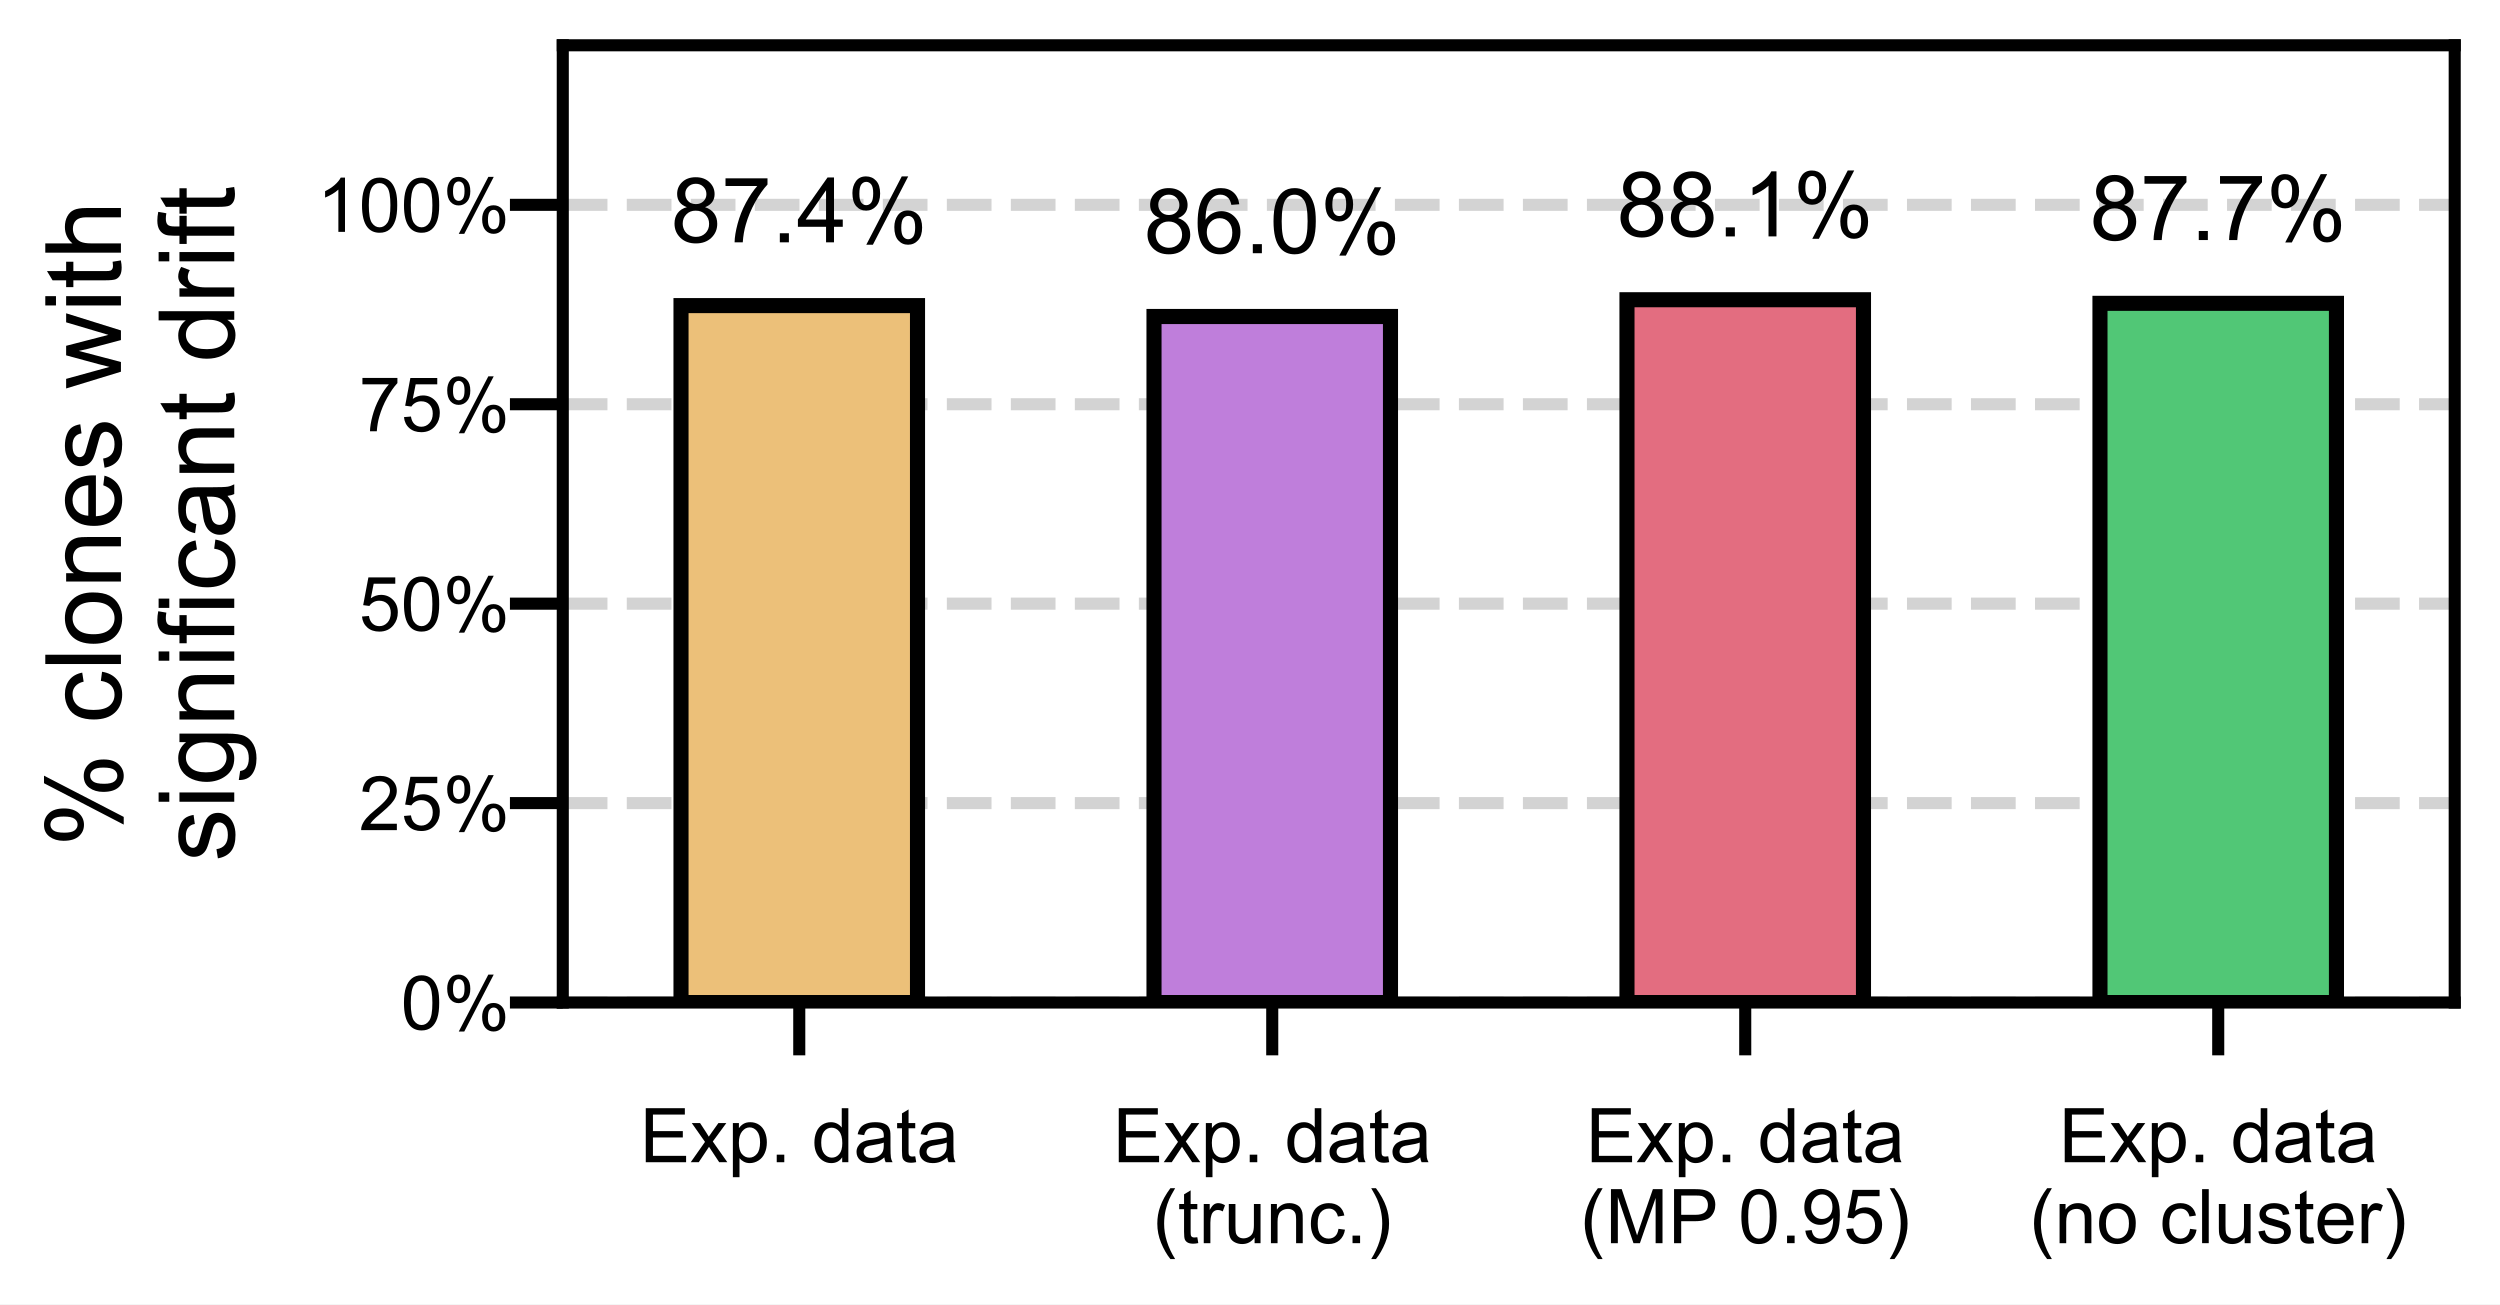
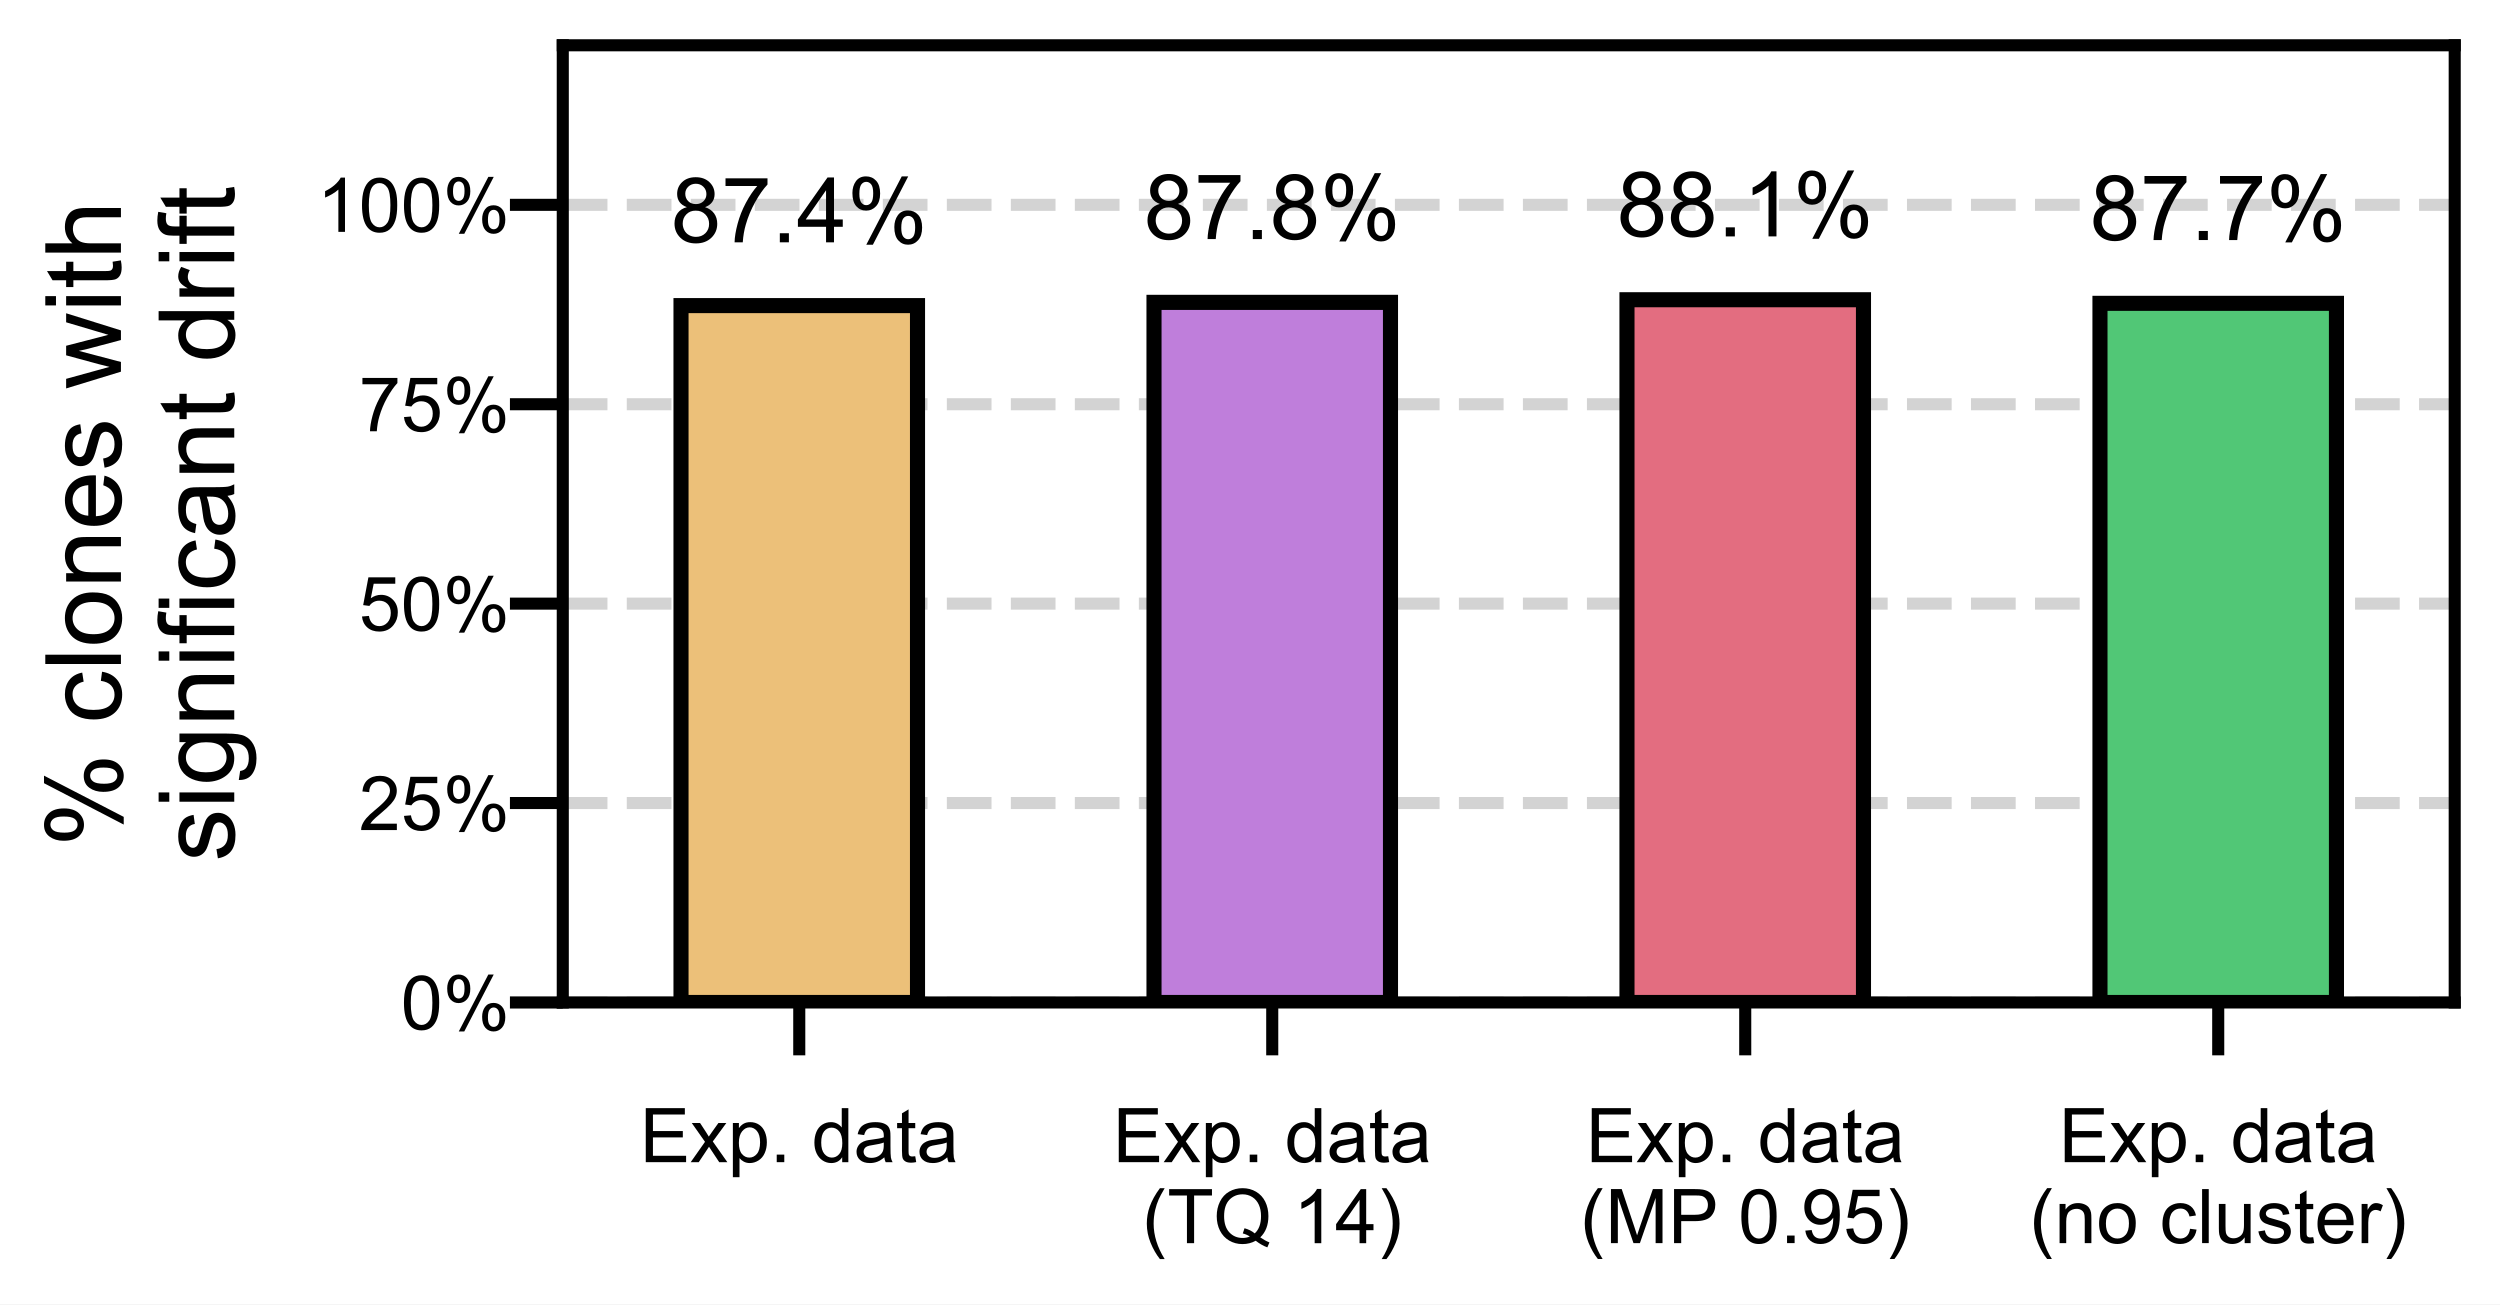
<svg xmlns="http://www.w3.org/2000/svg" xmlns:xlink="http://www.w3.org/1999/xlink" width="165.6pt" height="86.4pt" viewBox="0 0 165.6 86.4" version="1.1">
  <defs>
    <style type="text/css">*{stroke-linejoin: round; stroke-linecap: butt}</style>
  </defs>
  <g id="figure_1">
    <g id="patch_1">
      <path d="M 0 86.4  L 165.6 86.4  L 165.6 0  L 0 0  z " style="fill: #ffffff" />
    </g>
    <g id="axes_1">
      <g id="patch_2">
-         <path d="M 37.278 66.407  L 162.6 66.407  L 162.6 3  L 37.278 3  z " style="fill: #ffffff" />
+         <path d="M 37.278 66.403  L 162.6 66.403  L 162.6 3  L 37.278 3  z " style="fill: #ffffff" />
      </g>
      <g id="matplotlib.axis_1">
        <g id="xtick_1">
          <g id="line2d_1">
            <defs>
-               <path id="mf0ff4c5fce" d="M 0 0  L 0 3.5  " style="stroke: #000000; stroke-width: 0.8" />
+               <path id="m6c3fb484f4" d="M 0 0  L 0 3.5  " style="stroke: #000000; stroke-width: 0.8" />
            </defs>
            <g>
-               <use xlink:href="#mf0ff4c5fce" x="52.943" y="66.407" style="stroke: #000000; stroke-width: 0.8" />
+               <use xlink:href="#m6c3fb484f4" x="52.943" y="66.403" style="stroke: #000000; stroke-width: 0.8" />
            </g>
          </g>
          <g id="text_1">
-             <g transform="translate(42.38083 76.98585) scale(0.05 -0.05)">
+             <g transform="translate(42.38083 76.9821) scale(0.05 -0.05)">
              <defs>
                <path id="ArialMT-45" d="M 506 0  L 506 4581  L 3819 4581  L 3819 4041  L 1113 4041  L 1113 2638  L 3647 2638  L 3647 2100  L 1113 2100  L 1113 541  L 3925 541  L 3925 0  L 506 0  z " transform="scale(0.015625)" />
                <path id="ArialMT-78" d="M 47 0  L 1259 1725  L 138 3319  L 841 3319  L 1350 2541  Q 1494 2319 1581 2169  Q 1719 2375 1834 2534  L 2394 3319  L 3066 3319  L 1919 1756  L 3153 0  L 2463 0  L 1781 1031  L 1600 1309  L 728 0  L 47 0  z " transform="scale(0.015625)" />
                <path id="ArialMT-70" d="M 422 -1272  L 422 3319  L 934 3319  L 934 2888  Q 1116 3141 1344 3267  Q 1572 3394 1897 3394  Q 2322 3394 2647 3175  Q 2972 2956 3137 2557  Q 3303 2159 3303 1684  Q 3303 1175 3120 767  Q 2938 359 2589 142  Q 2241 -75 1856 -75  Q 1575 -75 1351 44  Q 1128 163 984 344  L 984 -1272  L 422 -1272  z M 931 1641  Q 931 1000 1190 694  Q 1450 388 1819 388  Q 2194 388 2461 705  Q 2728 1022 2728 1688  Q 2728 2322 2467 2637  Q 2206 2953 1844 2953  Q 1484 2953 1207 2617  Q 931 2281 931 1641  z " transform="scale(0.015625)" />
                <path id="ArialMT-2e" d="M 581 0  L 581 641  L 1222 641  L 1222 0  L 581 0  z " transform="scale(0.015625)" />
                <path id="ArialMT-20" transform="scale(0.015625)" />
                <path id="ArialMT-64" d="M 2575 0  L 2575 419  Q 2259 -75 1647 -75  Q 1250 -75 917 144  Q 584 363 401 755  Q 219 1147 219 1656  Q 219 2153 384 2558  Q 550 2963 881 3178  Q 1213 3394 1622 3394  Q 1922 3394 2156 3267  Q 2391 3141 2538 2938  L 2538 4581  L 3097 4581  L 3097 0  L 2575 0  z M 797 1656  Q 797 1019 1065 703  Q 1334 388 1700 388  Q 2069 388 2326 689  Q 2584 991 2584 1609  Q 2584 2291 2321 2609  Q 2059 2928 1675 2928  Q 1300 2928 1048 2622  Q 797 2316 797 1656  z " transform="scale(0.015625)" />
                <path id="ArialMT-61" d="M 2588 409  Q 2275 144 1986 34  Q 1697 -75 1366 -75  Q 819 -75 525 192  Q 231 459 231 875  Q 231 1119 342 1320  Q 453 1522 633 1644  Q 813 1766 1038 1828  Q 1203 1872 1538 1913  Q 2219 1994 2541 2106  Q 2544 2222 2544 2253  Q 2544 2597 2384 2738  Q 2169 2928 1744 2928  Q 1347 2928 1158 2789  Q 969 2650 878 2297  L 328 2372  Q 403 2725 575 2942  Q 747 3159 1072 3276  Q 1397 3394 1825 3394  Q 2250 3394 2515 3294  Q 2781 3194 2906 3042  Q 3031 2891 3081 2659  Q 3109 2516 3109 2141  L 3109 1391  Q 3109 606 3145 398  Q 3181 191 3288 0  L 2700 0  Q 2613 175 2588 409  z M 2541 1666  Q 2234 1541 1622 1453  Q 1275 1403 1131 1340  Q 988 1278 909 1158  Q 831 1038 831 891  Q 831 666 1001 516  Q 1172 366 1500 366  Q 1825 366 2078 508  Q 2331 650 2450 897  Q 2541 1088 2541 1459  L 2541 1666  z " transform="scale(0.015625)" />
                <path id="ArialMT-74" d="M 1650 503  L 1731 6  Q 1494 -44 1306 -44  Q 1000 -44 831 53  Q 663 150 594 308  Q 525 466 525 972  L 525 2881  L 113 2881  L 113 3319  L 525 3319  L 525 4141  L 1084 4478  L 1084 3319  L 1650 3319  L 1650 2881  L 1084 2881  L 1084 941  Q 1084 700 1114 631  Q 1144 563 1211 522  Q 1278 481 1403 481  Q 1497 481 1650 503  z " transform="scale(0.015625)" />
              </defs>
              <use xlink:href="#ArialMT-45" />
              <use xlink:href="#ArialMT-78" transform="translate(66.69922 0)" />
              <use xlink:href="#ArialMT-70" transform="translate(116.6992 0)" />
              <use xlink:href="#ArialMT-2e" transform="translate(172.3145 0)" />
              <use xlink:href="#ArialMT-20" transform="translate(200.0977 0)" />
              <use xlink:href="#ArialMT-64" transform="translate(227.8809 0)" />
              <use xlink:href="#ArialMT-61" transform="translate(283.4961 0)" />
              <use xlink:href="#ArialMT-74" transform="translate(339.1113 0)" />
              <use xlink:href="#ArialMT-61" transform="translate(366.8945 0)" />
            </g>
          </g>
        </g>
        <g id="xtick_2">
          <g id="line2d_2">
            <g>
-               <use xlink:href="#mf0ff4c5fce" x="84.273" y="66.407" style="stroke: #000000; stroke-width: 0.8" />
+               <use xlink:href="#m6c3fb484f4" x="84.273" y="66.403" style="stroke: #000000; stroke-width: 0.8" />
            </g>
          </g>
          <g id="text_2">
-             <g transform="translate(73.71135 76.98585) scale(0.05 -0.05)">
+             <g transform="translate(73.71135 76.9821) scale(0.05 -0.05)">
              <use xlink:href="#ArialMT-45" />
              <use xlink:href="#ArialMT-78" transform="translate(66.69922 0)" />
              <use xlink:href="#ArialMT-70" transform="translate(116.6992 0)" />
              <use xlink:href="#ArialMT-2e" transform="translate(172.3145 0)" />
              <use xlink:href="#ArialMT-20" transform="translate(200.0977 0)" />
              <use xlink:href="#ArialMT-64" transform="translate(227.8809 0)" />
              <use xlink:href="#ArialMT-61" transform="translate(283.4961 0)" />
              <use xlink:href="#ArialMT-74" transform="translate(339.1113 0)" />
              <use xlink:href="#ArialMT-61" transform="translate(366.8945 0)" />
            </g>
-             <g transform="translate(76.35666 82.34742) scale(0.05 -0.05)">
+             <g transform="translate(75.66213 82.34742) scale(0.05 -0.05)">
              <defs>
                <path id="ArialMT-28" d="M 1497 -1347  Q 1031 -759 709 28  Q 388 816 388 1659  Q 388 2403 628 3084  Q 909 3875 1497 4659  L 1900 4659  Q 1522 4009 1400 3731  Q 1209 3300 1100 2831  Q 966 2247 966 1656  Q 966 153 1900 -1347  L 1497 -1347  z " transform="scale(0.015625)" />
-                 <path id="ArialMT-72" d="M 416 0  L 416 3319  L 922 3319  L 922 2816  Q 1116 3169 1280 3281  Q 1444 3394 1641 3394  Q 1925 3394 2219 3213  L 2025 2691  Q 1819 2813 1613 2813  Q 1428 2813 1281 2702  Q 1134 2591 1072 2394  Q 978 2094 978 1738  L 978 0  L 416 0  z " transform="scale(0.015625)" />
-                 <path id="ArialMT-75" d="M 2597 0  L 2597 488  Q 2209 -75 1544 -75  Q 1250 -75 995 37  Q 741 150 617 320  Q 494 491 444 738  Q 409 903 409 1263  L 409 3319  L 972 3319  L 972 1478  Q 972 1038 1006 884  Q 1059 663 1231 536  Q 1403 409 1656 409  Q 1909 409 2131 539  Q 2353 669 2445 892  Q 2538 1116 2538 1541  L 2538 3319  L 3100 3319  L 3100 0  L 2597 0  z " transform="scale(0.015625)" />
-                 <path id="ArialMT-6e" d="M 422 0  L 422 3319  L 928 3319  L 928 2847  Q 1294 3394 1984 3394  Q 2284 3394 2536 3286  Q 2788 3178 2913 3003  Q 3038 2828 3088 2588  Q 3119 2431 3119 2041  L 3119 0  L 2556 0  L 2556 2019  Q 2556 2363 2490 2533  Q 2425 2703 2258 2804  Q 2091 2906 1866 2906  Q 1506 2906 1245 2678  Q 984 2450 984 1813  L 984 0  L 422 0  z " transform="scale(0.015625)" />
-                 <path id="ArialMT-63" d="M 2588 1216  L 3141 1144  Q 3050 572 2676 248  Q 2303 -75 1759 -75  Q 1078 -75 664 370  Q 250 816 250 1647  Q 250 2184 428 2587  Q 606 2991 970 3192  Q 1334 3394 1763 3394  Q 2303 3394 2647 3120  Q 2991 2847 3088 2344  L 2541 2259  Q 2463 2594 2264 2762  Q 2066 2931 1784 2931  Q 1359 2931 1093 2626  Q 828 2322 828 1663  Q 828 994 1084 691  Q 1341 388 1753 388  Q 2084 388 2306 591  Q 2528 794 2588 1216  z " transform="scale(0.015625)" />
+                 <path id="ArialMT-54" d="M 1659 0  L 1659 4041  L 150 4041  L 150 4581  L 3781 4581  L 3781 4041  L 2266 4041  L 2266 0  L 1659 0  z " transform="scale(0.015625)" />
+                 <path id="ArialMT-51" d="M 3966 491  Q 4388 200 4744 66  L 4566 -356  Q 4072 -178 3581 206  Q 3072 -78 2456 -78  Q 1834 -78 1328 222  Q 822 522 548 1065  Q 275 1609 275 2291  Q 275 2969 550 3525  Q 825 4081 1333 4372  Q 1841 4663 2469 4663  Q 3103 4663 3612 4361  Q 4122 4059 4389 3517  Q 4656 2975 4656 2294  Q 4656 1728 4484 1276  Q 4313 825 3966 491  z M 2631 1266  Q 3156 1119 3497 828  Q 4031 1316 4031 2294  Q 4031 2850 3842 3265  Q 3653 3681 3289 3911  Q 2925 4141 2472 4141  Q 1794 4141 1347 3677  Q 900 3213 900 2291  Q 900 1397 1342 919  Q 1784 441 2472 441  Q 2797 441 3084 563  Q 2800 747 2484 825  L 2631 1266  z " transform="scale(0.015625)" />
+                 <path id="ArialMT-31" d="M 2384 0  L 1822 0  L 1822 3584  Q 1619 3391 1289 3197  Q 959 3003 697 2906  L 697 3450  Q 1169 3672 1522 3987  Q 1875 4303 2022 4600  L 2384 4600  L 2384 0  z " transform="scale(0.015625)" />
+                 <path id="ArialMT-34" d="M 2069 0  L 2069 1097  L 81 1097  L 81 1613  L 2172 4581  L 2631 4581  L 2631 1613  L 3250 1613  L 3250 1097  L 2631 1097  L 2631 0  L 2069 0  z M 2069 1613  L 2069 3678  L 634 1613  L 2069 1613  z " transform="scale(0.015625)" />
                <path id="ArialMT-29" d="M 791 -1347  L 388 -1347  Q 1322 153 1322 1656  Q 1322 2244 1188 2822  Q 1081 3291 891 3722  Q 769 4003 388 4659  L 791 4659  Q 1378 3875 1659 3084  Q 1900 2403 1900 1659  Q 1900 816 1576 28  Q 1253 -759 791 -1347  z " transform="scale(0.015625)" />
              </defs>
              <use xlink:href="#ArialMT-28" />
-               <use xlink:href="#ArialMT-74" transform="translate(33.30078 0)" />
-               <use xlink:href="#ArialMT-72" transform="translate(61.08398 0)" />
-               <use xlink:href="#ArialMT-75" transform="translate(94.38477 0)" />
-               <use xlink:href="#ArialMT-6e" transform="translate(150 0)" />
-               <use xlink:href="#ArialMT-63" transform="translate(205.6152 0)" />
-               <use xlink:href="#ArialMT-2e" transform="translate(255.6152 0)" />
-               <use xlink:href="#ArialMT-29" transform="translate(283.3984 0)" />
+               <use xlink:href="#ArialMT-54" transform="translate(33.30078 0)" />
+               <use xlink:href="#ArialMT-51" transform="translate(94.38477 0)" />
+               <use xlink:href="#ArialMT-20" transform="translate(172.168 0)" />
+               <use xlink:href="#ArialMT-31" transform="translate(199.9512 0)" />
+               <use xlink:href="#ArialMT-34" transform="translate(255.5664 0)" />
+               <use xlink:href="#ArialMT-29" transform="translate(311.1816 0)" />
            </g>
          </g>
        </g>
        <g id="xtick_3">
          <g id="line2d_3">
            <g>
-               <use xlink:href="#mf0ff4c5fce" x="115.604" y="66.407" style="stroke: #000000; stroke-width: 0.8" />
+               <use xlink:href="#m6c3fb484f4" x="115.604" y="66.403" style="stroke: #000000; stroke-width: 0.8" />
            </g>
          </g>
          <g id="text_3">
-             <g transform="translate(105.0419 76.98585) scale(0.05 -0.05)">
+             <g transform="translate(105.0419 76.9821) scale(0.05 -0.05)">
              <use xlink:href="#ArialMT-45" />
              <use xlink:href="#ArialMT-78" transform="translate(66.69922 0)" />
              <use xlink:href="#ArialMT-70" transform="translate(116.6992 0)" />
              <use xlink:href="#ArialMT-2e" transform="translate(172.3145 0)" />
              <use xlink:href="#ArialMT-20" transform="translate(200.0977 0)" />
              <use xlink:href="#ArialMT-64" transform="translate(227.8809 0)" />
              <use xlink:href="#ArialMT-61" transform="translate(283.4961 0)" />
              <use xlink:href="#ArialMT-74" transform="translate(339.1113 0)" />
              <use xlink:href="#ArialMT-61" transform="translate(366.8945 0)" />
            </g>
-             <g transform="translate(104.6731 82.34742) scale(0.05 -0.05)">
+             <g transform="translate(104.6731 82.34367) scale(0.05 -0.05)">
              <defs>
                <path id="ArialMT-4d" d="M 475 0  L 475 4581  L 1388 4581  L 2472 1338  Q 2622 884 2691 659  Q 2769 909 2934 1394  L 4031 4581  L 4847 4581  L 4847 0  L 4263 0  L 4263 3834  L 2931 0  L 2384 0  L 1059 3900  L 1059 0  L 475 0  z " transform="scale(0.015625)" />
                <path id="ArialMT-50" d="M 494 0  L 494 4581  L 2222 4581  Q 2678 4581 2919 4538  Q 3256 4481 3484 4323  Q 3713 4166 3852 3881  Q 3991 3597 3991 3256  Q 3991 2672 3619 2267  Q 3247 1863 2275 1863  L 1100 1863  L 1100 0  L 494 0  z M 1100 2403  L 2284 2403  Q 2872 2403 3119 2622  Q 3366 2841 3366 3238  Q 3366 3525 3220 3729  Q 3075 3934 2838 4000  Q 2684 4041 2272 4041  L 1100 4041  L 1100 2403  z " transform="scale(0.015625)" />
                <path id="ArialMT-30" d="M 266 2259  Q 266 3072 433 3567  Q 600 4063 929 4331  Q 1259 4600 1759 4600  Q 2128 4600 2406 4451  Q 2684 4303 2865 4023  Q 3047 3744 3150 3342  Q 3253 2941 3253 2259  Q 3253 1453 3087 958  Q 2922 463 2592 192  Q 2263 -78 1759 -78  Q 1097 -78 719 397  Q 266 969 266 2259  z M 844 2259  Q 844 1131 1108 757  Q 1372 384 1759 384  Q 2147 384 2411 759  Q 2675 1134 2675 2259  Q 2675 3391 2411 3762  Q 2147 4134 1753 4134  Q 1366 4134 1134 3806  Q 844 3388 844 2259  z " transform="scale(0.015625)" />
                <path id="ArialMT-39" d="M 350 1059  L 891 1109  Q 959 728 1153 556  Q 1347 384 1650 384  Q 1909 384 2104 503  Q 2300 622 2425 820  Q 2550 1019 2634 1356  Q 2719 1694 2719 2044  Q 2719 2081 2716 2156  Q 2547 1888 2255 1720  Q 1963 1553 1622 1553  Q 1053 1553 659 1965  Q 266 2378 266 3053  Q 266 3750 677 4175  Q 1088 4600 1706 4600  Q 2153 4600 2523 4359  Q 2894 4119 3086 3673  Q 3278 3228 3278 2384  Q 3278 1506 3087 986  Q 2897 466 2520 194  Q 2144 -78 1638 -78  Q 1100 -78 759 220  Q 419 519 350 1059  z M 2653 3081  Q 2653 3566 2395 3850  Q 2138 4134 1775 4134  Q 1400 4134 1122 3828  Q 844 3522 844 3034  Q 844 2597 1108 2323  Q 1372 2050 1759 2050  Q 2150 2050 2401 2323  Q 2653 2597 2653 3081  z " transform="scale(0.015625)" />
                <path id="ArialMT-35" d="M 266 1200  L 856 1250  Q 922 819 1161 601  Q 1400 384 1738 384  Q 2144 384 2425 690  Q 2706 997 2706 1503  Q 2706 1984 2436 2262  Q 2166 2541 1728 2541  Q 1456 2541 1237 2417  Q 1019 2294 894 2097  L 366 2166  L 809 4519  L 3088 4519  L 3088 3981  L 1259 3981  L 1013 2750  Q 1425 3038 1878 3038  Q 2478 3038 2890 2622  Q 3303 2206 3303 1553  Q 3303 931 2941 478  Q 2500 -78 1738 -78  Q 1113 -78 717 272  Q 322 622 266 1200  z " transform="scale(0.015625)" />
              </defs>
              <use xlink:href="#ArialMT-28" />
              <use xlink:href="#ArialMT-4d" transform="translate(33.30078 0)" />
              <use xlink:href="#ArialMT-50" transform="translate(116.6016 0)" />
              <use xlink:href="#ArialMT-20" transform="translate(181.5508 0)" />
              <use xlink:href="#ArialMT-30" transform="translate(209.334 0)" />
              <use xlink:href="#ArialMT-2e" transform="translate(264.9492 0)" />
              <use xlink:href="#ArialMT-39" transform="translate(292.7324 0)" />
              <use xlink:href="#ArialMT-35" transform="translate(348.3477 0)" />
              <use xlink:href="#ArialMT-29" transform="translate(403.9629 0)" />
            </g>
          </g>
        </g>
        <g id="xtick_4">
          <g id="line2d_4">
            <g>
-               <use xlink:href="#mf0ff4c5fce" x="146.935" y="66.407" style="stroke: #000000; stroke-width: 0.8" />
+               <use xlink:href="#m6c3fb484f4" x="146.935" y="66.403" style="stroke: #000000; stroke-width: 0.8" />
            </g>
          </g>
          <g id="text_4">
-             <g transform="translate(136.3724 76.98585) scale(0.05 -0.05)">
+             <g transform="translate(136.3724 76.9821) scale(0.05 -0.05)">
              <use xlink:href="#ArialMT-45" />
              <use xlink:href="#ArialMT-78" transform="translate(66.69922 0)" />
              <use xlink:href="#ArialMT-70" transform="translate(116.6992 0)" />
              <use xlink:href="#ArialMT-2e" transform="translate(172.3145 0)" />
              <use xlink:href="#ArialMT-20" transform="translate(200.0977 0)" />
              <use xlink:href="#ArialMT-64" transform="translate(227.8809 0)" />
              <use xlink:href="#ArialMT-61" transform="translate(283.4961 0)" />
              <use xlink:href="#ArialMT-74" transform="translate(339.1113 0)" />
              <use xlink:href="#ArialMT-61" transform="translate(366.8945 0)" />
            </g>
-             <g transform="translate(134.4318 82.34742) scale(0.05 -0.05)">
-               <defs>
+             <g transform="translate(134.4318 82.34367) scale(0.05 -0.05)">
+               <defs>
+                 <path id="ArialMT-6e" d="M 422 0  L 422 3319  L 928 3319  L 928 2847  Q 1294 3394 1984 3394  Q 2284 3394 2536 3286  Q 2788 3178 2913 3003  Q 3038 2828 3088 2588  Q 3119 2431 3119 2041  L 3119 0  L 2556 0  L 2556 2019  Q 2556 2363 2490 2533  Q 2425 2703 2258 2804  Q 2091 2906 1866 2906  Q 1506 2906 1245 2678  Q 984 2450 984 1813  L 984 0  L 422 0  z " transform="scale(0.015625)" />
                <path id="ArialMT-6f" d="M 213 1659  Q 213 2581 725 3025  Q 1153 3394 1769 3394  Q 2453 3394 2887 2945  Q 3322 2497 3322 1706  Q 3322 1066 3130 698  Q 2938 331 2570 128  Q 2203 -75 1769 -75  Q 1072 -75 642 372  Q 213 819 213 1659  z M 791 1659  Q 791 1022 1069 705  Q 1347 388 1769 388  Q 2188 388 2466 706  Q 2744 1025 2744 1678  Q 2744 2294 2464 2611  Q 2184 2928 1769 2928  Q 1347 2928 1069 2612  Q 791 2297 791 1659  z " transform="scale(0.015625)" />
+                 <path id="ArialMT-63" d="M 2588 1216  L 3141 1144  Q 3050 572 2676 248  Q 2303 -75 1759 -75  Q 1078 -75 664 370  Q 250 816 250 1647  Q 250 2184 428 2587  Q 606 2991 970 3192  Q 1334 3394 1763 3394  Q 2303 3394 2647 3120  Q 2991 2847 3088 2344  L 2541 2259  Q 2463 2594 2264 2762  Q 2066 2931 1784 2931  Q 1359 2931 1093 2626  Q 828 2322 828 1663  Q 828 994 1084 691  Q 1341 388 1753 388  Q 2084 388 2306 591  Q 2528 794 2588 1216  z " transform="scale(0.015625)" />
                <path id="ArialMT-6c" d="M 409 0  L 409 4581  L 972 4581  L 972 0  L 409 0  z " transform="scale(0.015625)" />
+                 <path id="ArialMT-75" d="M 2597 0  L 2597 488  Q 2209 -75 1544 -75  Q 1250 -75 995 37  Q 741 150 617 320  Q 494 491 444 738  Q 409 903 409 1263  L 409 3319  L 972 3319  L 972 1478  Q 972 1038 1006 884  Q 1059 663 1231 536  Q 1403 409 1656 409  Q 1909 409 2131 539  Q 2353 669 2445 892  Q 2538 1116 2538 1541  L 2538 3319  L 3100 3319  L 3100 0  L 2597 0  z " transform="scale(0.015625)" />
                <path id="ArialMT-73" d="M 197 991  L 753 1078  Q 800 744 1014 566  Q 1228 388 1613 388  Q 2000 388 2187 545  Q 2375 703 2375 916  Q 2375 1106 2209 1216  Q 2094 1291 1634 1406  Q 1016 1563 777 1677  Q 538 1791 414 1992  Q 291 2194 291 2438  Q 291 2659 392 2848  Q 494 3038 669 3163  Q 800 3259 1026 3326  Q 1253 3394 1513 3394  Q 1903 3394 2198 3281  Q 2494 3169 2634 2976  Q 2775 2784 2828 2463  L 2278 2388  Q 2241 2644 2061 2787  Q 1881 2931 1553 2931  Q 1166 2931 1000 2803  Q 834 2675 834 2503  Q 834 2394 903 2306  Q 972 2216 1119 2156  Q 1203 2125 1616 2013  Q 2213 1853 2448 1751  Q 2684 1650 2818 1456  Q 2953 1263 2953 975  Q 2953 694 2789 445  Q 2625 197 2315 61  Q 2006 -75 1616 -75  Q 969 -75 630 194  Q 291 463 197 991  z " transform="scale(0.015625)" />
                <path id="ArialMT-65" d="M 2694 1069  L 3275 997  Q 3138 488 2766 206  Q 2394 -75 1816 -75  Q 1088 -75 661 373  Q 234 822 234 1631  Q 234 2469 665 2931  Q 1097 3394 1784 3394  Q 2450 3394 2872 2941  Q 3294 2488 3294 1666  Q 3294 1616 3291 1516  L 816 1516  Q 847 969 1125 678  Q 1403 388 1819 388  Q 2128 388 2347 550  Q 2566 713 2694 1069  z M 847 1978  L 2700 1978  Q 2663 2397 2488 2606  Q 2219 2931 1791 2931  Q 1403 2931 1139 2672  Q 875 2413 847 1978  z " transform="scale(0.015625)" />
+                 <path id="ArialMT-72" d="M 416 0  L 416 3319  L 922 3319  L 922 2816  Q 1116 3169 1280 3281  Q 1444 3394 1641 3394  Q 1925 3394 2219 3213  L 2025 2691  Q 1819 2813 1613 2813  Q 1428 2813 1281 2702  Q 1134 2591 1072 2394  Q 978 2094 978 1738  L 978 0  L 416 0  z " transform="scale(0.015625)" />
              </defs>
              <use xlink:href="#ArialMT-28" />
              <use xlink:href="#ArialMT-6e" transform="translate(33.30078 0)" />
              <use xlink:href="#ArialMT-6f" transform="translate(88.91602 0)" />
              <use xlink:href="#ArialMT-20" transform="translate(144.5312 0)" />
              <use xlink:href="#ArialMT-63" transform="translate(172.3145 0)" />
              <use xlink:href="#ArialMT-6c" transform="translate(222.3145 0)" />
              <use xlink:href="#ArialMT-75" transform="translate(244.5312 0)" />
              <use xlink:href="#ArialMT-73" transform="translate(300.1465 0)" />
              <use xlink:href="#ArialMT-74" transform="translate(350.1465 0)" />
              <use xlink:href="#ArialMT-65" transform="translate(377.9297 0)" />
              <use xlink:href="#ArialMT-72" transform="translate(433.5449 0)" />
              <use xlink:href="#ArialMT-29" transform="translate(466.8457 0)" />
            </g>
          </g>
        </g>
      </g>
      <g id="matplotlib.axis_2">
        <g id="ytick_1">
          <g id="line2d_5">
-             <path d="M 37.278 66.407  L 162.6 66.407  " clip-path="url(#p4ebec71323)" style="fill: none; stroke-dasharray: 2.96,1.28; stroke-dashoffset: 0; stroke: #d3d3d3; stroke-width: 0.8" />
+             <path d="M 37.278 66.403  L 162.6 66.403  " clip-path="url(#pdd4cf7b002)" style="fill: none; stroke-dasharray: 2.96,1.28; stroke-dashoffset: 0; stroke: #d3d3d3; stroke-width: 0.8" />
          </g>
          <g id="line2d_6">
            <defs>
-               <path id="mf3697c7819" d="M 0 0  L -3.5 0  " style="stroke: #000000; stroke-width: 0.8" />
+               <path id="m66a32e2ea3" d="M 0 0  L -3.5 0  " style="stroke: #000000; stroke-width: 0.8" />
            </defs>
            <g>
-               <use xlink:href="#mf3697c7819" x="37.278" y="66.407" style="stroke: #000000; stroke-width: 0.8" />
+               <use xlink:href="#m66a32e2ea3" x="37.278" y="66.403" style="stroke: #000000; stroke-width: 0.8" />
            </g>
          </g>
          <g id="text_5">
-             <g transform="translate(26.55111 68.1964) scale(0.05 -0.05)">
+             <g transform="translate(26.55111 68.19265) scale(0.05 -0.05)">
              <defs>
                <path id="ArialMT-25" d="M 372 3481  Q 372 3972 619 4315  Q 866 4659 1334 4659  Q 1766 4659 2048 4351  Q 2331 4044 2331 3447  Q 2331 2866 2045 2552  Q 1759 2238 1341 2238  Q 925 2238 648 2547  Q 372 2856 372 3481  z M 1350 4272  Q 1141 4272 1002 4090  Q 863 3909 863 3425  Q 863 2984 1003 2804  Q 1144 2625 1350 2625  Q 1563 2625 1702 2806  Q 1841 2988 1841 3469  Q 1841 3913 1700 4092  Q 1559 4272 1350 4272  z M 1353 -169  L 3859 4659  L 4316 4659  L 1819 -169  L 1353 -169  z M 3334 1075  Q 3334 1569 3581 1911  Q 3828 2253 4300 2253  Q 4731 2253 5014 1945  Q 5297 1638 5297 1041  Q 5297 459 5011 145  Q 4725 -169 4303 -169  Q 3888 -169 3611 142  Q 3334 453 3334 1075  z M 4316 1866  Q 4103 1866 3964 1684  Q 3825 1503 3825 1019  Q 3825 581 3965 400  Q 4106 219 4313 219  Q 4528 219 4667 400  Q 4806 581 4806 1063  Q 4806 1506 4665 1686  Q 4525 1866 4316 1866  z " transform="scale(0.015625)" />
              </defs>
              <use xlink:href="#ArialMT-30" />
              <use xlink:href="#ArialMT-25" transform="translate(55.61523 0)" />
            </g>
          </g>
        </g>
        <g id="ytick_2">
          <g id="line2d_7">
-             <path d="M 37.278 53.197  L 162.6 53.197  " clip-path="url(#p4ebec71323)" style="fill: none; stroke-dasharray: 2.96,1.28; stroke-dashoffset: 0; stroke: #d3d3d3; stroke-width: 0.8" />
+             <path d="M 37.278 53.194  L 162.6 53.194  " clip-path="url(#pdd4cf7b002)" style="fill: none; stroke-dasharray: 2.96,1.28; stroke-dashoffset: 0; stroke: #d3d3d3; stroke-width: 0.8" />
          </g>
          <g id="line2d_8">
            <g>
-               <use xlink:href="#mf3697c7819" x="37.278" y="53.197" style="stroke: #000000; stroke-width: 0.8" />
+               <use xlink:href="#m66a32e2ea3" x="37.278" y="53.194" style="stroke: #000000; stroke-width: 0.8" />
            </g>
          </g>
          <g id="text_6">
-             <g transform="translate(23.77065 54.98667) scale(0.05 -0.05)">
+             <g transform="translate(23.77065 54.9837) scale(0.05 -0.05)">
              <defs>
                <path id="ArialMT-32" d="M 3222 541  L 3222 0  L 194 0  Q 188 203 259 391  Q 375 700 629 1000  Q 884 1300 1366 1694  Q 2113 2306 2375 2664  Q 2638 3022 2638 3341  Q 2638 3675 2398 3904  Q 2159 4134 1775 4134  Q 1369 4134 1125 3890  Q 881 3647 878 3216  L 300 3275  Q 359 3922 746 4261  Q 1134 4600 1788 4600  Q 2447 4600 2831 4234  Q 3216 3869 3216 3328  Q 3216 3053 3103 2787  Q 2991 2522 2730 2228  Q 2469 1934 1863 1422  Q 1356 997 1212 845  Q 1069 694 975 541  L 3222 541  z " transform="scale(0.015625)" />
              </defs>
              <use xlink:href="#ArialMT-32" />
              <use xlink:href="#ArialMT-35" transform="translate(55.61523 0)" />
              <use xlink:href="#ArialMT-25" transform="translate(111.2305 0)" />
            </g>
          </g>
        </g>
        <g id="ytick_3">
          <g id="line2d_9">
-             <path d="M 37.278 39.987  L 162.6 39.987  " clip-path="url(#p4ebec71323)" style="fill: none; stroke-dasharray: 2.96,1.28; stroke-dashoffset: 0; stroke: #d3d3d3; stroke-width: 0.8" />
+             <path d="M 37.278 39.985  L 162.6 39.985  " clip-path="url(#pdd4cf7b002)" style="fill: none; stroke-dasharray: 2.96,1.28; stroke-dashoffset: 0; stroke: #d3d3d3; stroke-width: 0.8" />
          </g>
          <g id="line2d_10">
            <g>
-               <use xlink:href="#mf3697c7819" x="37.278" y="39.987" style="stroke: #000000; stroke-width: 0.8" />
+               <use xlink:href="#m66a32e2ea3" x="37.278" y="39.985" style="stroke: #000000; stroke-width: 0.8" />
            </g>
          </g>
          <g id="text_7">
-             <g transform="translate(23.77065 41.77694) scale(0.05 -0.05)">
+             <g transform="translate(23.77065 41.77475) scale(0.05 -0.05)">
              <use xlink:href="#ArialMT-35" />
              <use xlink:href="#ArialMT-30" transform="translate(55.61523 0)" />
              <use xlink:href="#ArialMT-25" transform="translate(111.2305 0)" />
            </g>
          </g>
        </g>
        <g id="ytick_4">
          <g id="line2d_11">
-             <path d="M 37.278 26.778  L 162.6 26.778  " clip-path="url(#p4ebec71323)" style="fill: none; stroke-dasharray: 2.96,1.28; stroke-dashoffset: 0; stroke: #d3d3d3; stroke-width: 0.8" />
+             <path d="M 37.278 26.776  L 162.6 26.776  " clip-path="url(#pdd4cf7b002)" style="fill: none; stroke-dasharray: 2.96,1.28; stroke-dashoffset: 0; stroke: #d3d3d3; stroke-width: 0.8" />
          </g>
          <g id="line2d_12">
            <g>
-               <use xlink:href="#mf3697c7819" x="37.278" y="26.778" style="stroke: #000000; stroke-width: 0.8" />
+               <use xlink:href="#m66a32e2ea3" x="37.278" y="26.776" style="stroke: #000000; stroke-width: 0.8" />
            </g>
          </g>
          <g id="text_8">
-             <g transform="translate(23.77065 28.56721) scale(0.05 -0.05)">
+             <g transform="translate(23.77065 28.5658) scale(0.05 -0.05)">
              <defs>
                <path id="ArialMT-37" d="M 303 3981  L 303 4522  L 3269 4522  L 3269 4084  Q 2831 3619 2401 2847  Q 1972 2075 1738 1259  Q 1569 684 1522 0  L 944 0  Q 953 541 1156 1306  Q 1359 2072 1739 2783  Q 2119 3494 2547 3981  L 303 3981  z " transform="scale(0.015625)" />
              </defs>
              <use xlink:href="#ArialMT-37" />
              <use xlink:href="#ArialMT-35" transform="translate(55.61523 0)" />
              <use xlink:href="#ArialMT-25" transform="translate(111.2305 0)" />
            </g>
          </g>
        </g>
        <g id="ytick_5">
          <g id="line2d_13">
-             <path d="M 37.278 13.568  L 162.6 13.568  " clip-path="url(#p4ebec71323)" style="fill: none; stroke-dasharray: 2.96,1.28; stroke-dashoffset: 0; stroke: #d3d3d3; stroke-width: 0.8" />
+             <path d="M 37.278 13.567  L 162.6 13.567  " clip-path="url(#pdd4cf7b002)" style="fill: none; stroke-dasharray: 2.96,1.28; stroke-dashoffset: 0; stroke: #d3d3d3; stroke-width: 0.8" />
          </g>
          <g id="line2d_14">
            <g>
-               <use xlink:href="#mf3697c7819" x="37.278" y="13.568" style="stroke: #000000; stroke-width: 0.8" />
+               <use xlink:href="#m66a32e2ea3" x="37.278" y="13.567" style="stroke: #000000; stroke-width: 0.8" />
            </g>
          </g>
          <g id="text_9">
-             <g transform="translate(20.99018 15.35748) scale(0.05 -0.05)">
-               <defs>
-                 <path id="ArialMT-31" d="M 2384 0  L 1822 0  L 1822 3584  Q 1619 3391 1289 3197  Q 959 3003 697 2906  L 697 3450  Q 1169 3672 1522 3987  Q 1875 4303 2022 4600  L 2384 4600  L 2384 0  z " transform="scale(0.015625)" />
-               </defs>
+             <g transform="translate(20.99018 15.35685) scale(0.05 -0.05)">
              <use xlink:href="#ArialMT-31" />
              <use xlink:href="#ArialMT-30" transform="translate(55.61523 0)" />
              <use xlink:href="#ArialMT-30" transform="translate(111.2305 0)" />
              <use xlink:href="#ArialMT-25" transform="translate(166.8457 0)" />
            </g>
          </g>
        </g>
        <g id="text_10">
-           <g transform="translate(8.010709 56.10117) rotate(-90) scale(0.07 -0.07)">
+           <g transform="translate(8.010709 56.0993) rotate(-90) scale(0.07 -0.07)">
            <defs>
              <path id="ArialMT-77" d="M 1034 0  L 19 3319  L 600 3319  L 1128 1403  L 1325 691  Q 1338 744 1497 1375  L 2025 3319  L 2603 3319  L 3100 1394  L 3266 759  L 3456 1400  L 4025 3319  L 4572 3319  L 3534 0  L 2950 0  L 2422 1988  L 2294 2553  L 1622 0  L 1034 0  z " transform="scale(0.015625)" />
              <path id="ArialMT-69" d="M 425 3934  L 425 4581  L 988 4581  L 988 3934  L 425 3934  z M 425 0  L 425 3319  L 988 3319  L 988 0  L 425 0  z " transform="scale(0.015625)" />
              <path id="ArialMT-68" d="M 422 0  L 422 4581  L 984 4581  L 984 2938  Q 1378 3394 1978 3394  Q 2347 3394 2619 3248  Q 2891 3103 3008 2847  Q 3125 2591 3125 2103  L 3125 0  L 2563 0  L 2563 2103  Q 2563 2525 2380 2717  Q 2197 2909 1863 2909  Q 1613 2909 1392 2779  Q 1172 2650 1078 2428  Q 984 2206 984 1816  L 984 0  L 422 0  z " transform="scale(0.015625)" />
            </defs>
            <use xlink:href="#ArialMT-25" />
            <use xlink:href="#ArialMT-20" transform="translate(88.91602 0)" />
            <use xlink:href="#ArialMT-63" transform="translate(116.6992 0)" />
            <use xlink:href="#ArialMT-6c" transform="translate(166.6992 0)" />
            <use xlink:href="#ArialMT-6f" transform="translate(188.916 0)" />
            <use xlink:href="#ArialMT-6e" transform="translate(244.5312 0)" />
            <use xlink:href="#ArialMT-65" transform="translate(300.1465 0)" />
            <use xlink:href="#ArialMT-73" transform="translate(355.7617 0)" />
            <use xlink:href="#ArialMT-20" transform="translate(405.7617 0)" />
            <use xlink:href="#ArialMT-77" transform="translate(433.5449 0)" />
            <use xlink:href="#ArialMT-69" transform="translate(505.7617 0)" />
            <use xlink:href="#ArialMT-74" transform="translate(527.9785 0)" />
            <use xlink:href="#ArialMT-68" transform="translate(555.7617 0)" />
          </g>
-           <g transform="translate(15.5169 57.07297) rotate(-90) scale(0.07 -0.07)">
+           <g transform="translate(15.5169 57.07109) rotate(-90) scale(0.07 -0.07)">
            <defs>
              <path id="ArialMT-67" d="M 319 -275  L 866 -356  Q 900 -609 1056 -725  Q 1266 -881 1628 -881  Q 2019 -881 2231 -725  Q 2444 -569 2519 -288  Q 2563 -116 2559 434  Q 2191 0 1641 0  Q 956 0 581 494  Q 206 988 206 1678  Q 206 2153 378 2554  Q 550 2956 876 3175  Q 1203 3394 1644 3394  Q 2231 3394 2613 2919  L 2613 3319  L 3131 3319  L 3131 450  Q 3131 -325 2973 -648  Q 2816 -972 2473 -1159  Q 2131 -1347 1631 -1347  Q 1038 -1347 672 -1080  Q 306 -813 319 -275  z M 784 1719  Q 784 1066 1043 766  Q 1303 466 1694 466  Q 2081 466 2343 764  Q 2606 1063 2606 1700  Q 2606 2309 2336 2618  Q 2066 2928 1684 2928  Q 1309 2928 1046 2623  Q 784 2319 784 1719  z " transform="scale(0.015625)" />
              <path id="ArialMT-66" d="M 556 0  L 556 2881  L 59 2881  L 59 3319  L 556 3319  L 556 3672  Q 556 4006 616 4169  Q 697 4388 901 4523  Q 1106 4659 1475 4659  Q 1713 4659 2000 4603  L 1916 4113  Q 1741 4144 1584 4144  Q 1328 4144 1222 4034  Q 1116 3925 1116 3625  L 1116 3319  L 1763 3319  L 1763 2881  L 1116 2881  L 1116 0  L 556 0  z " transform="scale(0.015625)" />
            </defs>
            <use xlink:href="#ArialMT-73" />
            <use xlink:href="#ArialMT-69" transform="translate(50 0)" />
            <use xlink:href="#ArialMT-67" transform="translate(72.2168 0)" />
            <use xlink:href="#ArialMT-6e" transform="translate(127.832 0)" />
            <use xlink:href="#ArialMT-69" transform="translate(183.4473 0)" />
            <use xlink:href="#ArialMT-66" transform="translate(205.6641 0)" />
            <use xlink:href="#ArialMT-69" transform="translate(233.4473 0)" />
            <use xlink:href="#ArialMT-63" transform="translate(255.6641 0)" />
            <use xlink:href="#ArialMT-61" transform="translate(305.6641 0)" />
            <use xlink:href="#ArialMT-6e" transform="translate(361.2793 0)" />
            <use xlink:href="#ArialMT-74" transform="translate(416.8945 0)" />
            <use xlink:href="#ArialMT-20" transform="translate(444.6777 0)" />
            <use xlink:href="#ArialMT-64" transform="translate(472.4609 0)" />
            <use xlink:href="#ArialMT-72" transform="translate(528.0762 0)" />
            <use xlink:href="#ArialMT-69" transform="translate(561.377 0)" />
            <use xlink:href="#ArialMT-66" transform="translate(583.5938 0)" />
            <use xlink:href="#ArialMT-74" transform="translate(611.377 0)" />
          </g>
        </g>
      </g>
      <g id="patch_3">
-         <path d="M 45.11 66.407  L 60.776 66.407  L 60.776 20.244  L 45.11 20.244  z " clip-path="url(#p4ebec71323)" style="fill: #ecc079; stroke: #000000; stroke-linejoin: miter" />
+         <path d="M 45.11 66.403  L 60.776 66.403  L 60.776 20.243  L 45.11 20.243  z " clip-path="url(#pdd4cf7b002)" style="fill: #ecc079; stroke: #000000; stroke-linejoin: miter" />
      </g>
      <g id="line2d_15">
-         <path clip-path="url(#p4ebec71323)" style="fill: none; stroke: #424242; stroke-width: 2.25; stroke-linecap: square" />
+         <path clip-path="url(#pdd4cf7b002)" style="fill: none; stroke: #424242; stroke-width: 2.25; stroke-linecap: square" />
      </g>
      <g id="patch_4">
-         <path d="M 76.441 66.407  L 92.106 66.407  L 92.106 20.965  L 76.441 20.965  z " clip-path="url(#p4ebec71323)" style="fill: #bf7edb; stroke: #000000; stroke-linejoin: miter" />
+         <path d="M 76.441 66.403  L 92.106 66.403  L 92.106 20.029  L 76.441 20.029  z " clip-path="url(#pdd4cf7b002)" style="fill: #bf7edb; stroke: #000000; stroke-linejoin: miter" />
      </g>
      <g id="line2d_16">
-         <path clip-path="url(#p4ebec71323)" style="fill: none; stroke: #424242; stroke-width: 2.25; stroke-linecap: square" />
+         <path clip-path="url(#pdd4cf7b002)" style="fill: none; stroke: #424242; stroke-width: 2.25; stroke-linecap: square" />
      </g>
      <g id="patch_5">
-         <path d="M 107.771 66.407  L 123.437 66.407  L 123.437 19.854  L 107.771 19.854  z " clip-path="url(#p4ebec71323)" style="fill: #e36d80; stroke: #000000; stroke-linejoin: miter" />
+         <path d="M 107.771 66.403  L 123.437 66.403  L 123.437 19.853  L 107.771 19.853  z " clip-path="url(#pdd4cf7b002)" style="fill: #e36d80; stroke: #000000; stroke-linejoin: miter" />
      </g>
      <g id="line2d_17">
-         <path clip-path="url(#p4ebec71323)" style="fill: none; stroke: #424242; stroke-width: 2.25; stroke-linecap: square" />
+         <path clip-path="url(#pdd4cf7b002)" style="fill: none; stroke: #424242; stroke-width: 2.25; stroke-linecap: square" />
      </g>
      <g id="patch_6">
-         <path d="M 139.102 66.407  L 154.767 66.407  L 154.767 20.093  L 139.102 20.093  z " clip-path="url(#p4ebec71323)" style="fill: #51c776; stroke: #000000; stroke-linejoin: miter" />
+         <path d="M 139.102 66.403  L 154.767 66.403  L 154.767 20.092  L 139.102 20.092  z " clip-path="url(#pdd4cf7b002)" style="fill: #51c776; stroke: #000000; stroke-linejoin: miter" />
      </g>
      <g id="line2d_18">
-         <path clip-path="url(#p4ebec71323)" style="fill: none; stroke: #424242; stroke-width: 2.25; stroke-linecap: square" />
+         <path clip-path="url(#pdd4cf7b002)" style="fill: none; stroke: #424242; stroke-width: 2.25; stroke-linecap: square" />
      </g>
      <g id="patch_7">
-         <path d="M 37.278 66.407  L 37.278 3  " style="fill: none; stroke: #000000; stroke-width: 0.8; stroke-linejoin: miter; stroke-linecap: square" />
+         <path d="M 37.278 66.403  L 37.278 3  " style="fill: none; stroke: #000000; stroke-width: 0.8; stroke-linejoin: miter; stroke-linecap: square" />
      </g>
      <g id="patch_8">
-         <path d="M 162.6 66.407  L 162.6 3  " style="fill: none; stroke: #000000; stroke-width: 0.8; stroke-linejoin: miter; stroke-linecap: square" />
+         <path d="M 162.6 66.403  L 162.6 3  " style="fill: none; stroke: #000000; stroke-width: 0.8; stroke-linejoin: miter; stroke-linecap: square" />
      </g>
      <g id="patch_9">
-         <path d="M 37.278 66.407  L 162.6 66.407  " style="fill: none; stroke: #000000; stroke-width: 0.8; stroke-linejoin: miter; stroke-linecap: square" />
+         <path d="M 37.278 66.403  L 162.6 66.403  " style="fill: none; stroke: #000000; stroke-width: 0.8; stroke-linejoin: miter; stroke-linecap: square" />
      </g>
      <g id="patch_10">
        <path d="M 37.278 3  L 162.6 3  " style="fill: none; stroke: #000000; stroke-width: 0.8; stroke-linejoin: miter; stroke-linecap: square" />
      </g>
      <g id="text_11">
-         <g transform="translate(44.437 16.05192) scale(0.06 -0.06)">
+         <g transform="translate(44.437 16.0509) scale(0.06 -0.06)">
          <defs>
            <path id="ArialMT-38" d="M 1131 2484  Q 781 2613 612 2850  Q 444 3088 444 3419  Q 444 3919 803 4259  Q 1163 4600 1759 4600  Q 2359 4600 2725 4251  Q 3091 3903 3091 3403  Q 3091 3084 2923 2848  Q 2756 2613 2416 2484  Q 2838 2347 3058 2040  Q 3278 1734 3278 1309  Q 3278 722 2862 322  Q 2447 -78 1769 -78  Q 1091 -78 675 323  Q 259 725 259 1325  Q 259 1772 486 2073  Q 713 2375 1131 2484  z M 1019 3438  Q 1019 3113 1228 2906  Q 1438 2700 1772 2700  Q 2097 2700 2305 2904  Q 2513 3109 2513 3406  Q 2513 3716 2298 3927  Q 2084 4138 1766 4138  Q 1444 4138 1231 3931  Q 1019 3725 1019 3438  z M 838 1322  Q 838 1081 952 856  Q 1066 631 1291 507  Q 1516 384 1775 384  Q 2178 384 2440 643  Q 2703 903 2703 1303  Q 2703 1709 2433 1975  Q 2163 2241 1756 2241  Q 1359 2241 1098 1978  Q 838 1716 838 1322  z " transform="scale(0.015625)" />
-             <path id="ArialMT-34" d="M 2069 0  L 2069 1097  L 81 1097  L 81 1613  L 2172 4581  L 2631 4581  L 2631 1613  L 3250 1613  L 3250 1097  L 2631 1097  L 2631 0  L 2069 0  z M 2069 1613  L 2069 3678  L 634 1613  L 2069 1613  z " transform="scale(0.015625)" />
          </defs>
          <use xlink:href="#ArialMT-38" />
          <use xlink:href="#ArialMT-37" transform="translate(55.61523 0)" />
          <use xlink:href="#ArialMT-2e" transform="translate(111.2305 0)" />
          <use xlink:href="#ArialMT-34" transform="translate(139.0137 0)" />
          <use xlink:href="#ArialMT-25" transform="translate(194.6289 0)" />
        </g>
      </g>
      <g id="text_12">
-         <g transform="translate(75.76752 16.77297) scale(0.06 -0.06)">
-           <defs>
-             <path id="ArialMT-36" d="M 3184 3459  L 2625 3416  Q 2550 3747 2413 3897  Q 2184 4138 1850 4138  Q 1581 4138 1378 3988  Q 1113 3794 959 3422  Q 806 3050 800 2363  Q 1003 2672 1297 2822  Q 1591 2972 1913 2972  Q 2475 2972 2870 2558  Q 3266 2144 3266 1488  Q 3266 1056 3080 686  Q 2894 316 2569 119  Q 2244 -78 1831 -78  Q 1128 -78 684 439  Q 241 956 241 2144  Q 241 3472 731 4075  Q 1159 4600 1884 4600  Q 2425 4600 2770 4297  Q 3116 3994 3184 3459  z M 888 1484  Q 888 1194 1011 928  Q 1134 663 1356 523  Q 1578 384 1822 384  Q 2178 384 2434 671  Q 2691 959 2691 1453  Q 2691 1928 2437 2201  Q 2184 2475 1800 2475  Q 1419 2475 1153 2201  Q 888 1928 888 1484  z " transform="scale(0.015625)" />
-           </defs>
+         <g transform="translate(75.76752 15.83683) scale(0.06 -0.06)">
          <use xlink:href="#ArialMT-38" />
-           <use xlink:href="#ArialMT-36" transform="translate(55.61523 0)" />
+           <use xlink:href="#ArialMT-37" transform="translate(55.61523 0)" />
          <use xlink:href="#ArialMT-2e" transform="translate(111.2305 0)" />
-           <use xlink:href="#ArialMT-30" transform="translate(139.0137 0)" />
+           <use xlink:href="#ArialMT-38" transform="translate(139.0137 0)" />
          <use xlink:href="#ArialMT-25" transform="translate(194.6289 0)" />
        </g>
      </g>
      <g id="text_13">
-         <g transform="translate(107.098 15.6612) scale(0.06 -0.06)">
+         <g transform="translate(107.098 15.6602) scale(0.06 -0.06)">
          <use xlink:href="#ArialMT-38" />
          <use xlink:href="#ArialMT-38" transform="translate(55.61523 0)" />
          <use xlink:href="#ArialMT-2e" transform="translate(111.2305 0)" />
          <use xlink:href="#ArialMT-31" transform="translate(139.0137 0)" />
          <use xlink:href="#ArialMT-25" transform="translate(194.6289 0)" />
        </g>
      </g>
      <g id="text_14">
-         <g transform="translate(138.4286 15.90081) scale(0.06 -0.06)">
+         <g transform="translate(138.4286 15.8998) scale(0.06 -0.06)">
          <use xlink:href="#ArialMT-38" />
          <use xlink:href="#ArialMT-37" transform="translate(55.61523 0)" />
          <use xlink:href="#ArialMT-2e" transform="translate(111.2305 0)" />
          <use xlink:href="#ArialMT-37" transform="translate(139.0137 0)" />
          <use xlink:href="#ArialMT-25" transform="translate(194.6289 0)" />
        </g>
      </g>
    </g>
  </g>
  <defs>
-     <clipPath id="p4ebec71323">
-       <rect x="37.278" y="3" width="125.322" height="63.407" />
+     <clipPath id="pdd4cf7b002">
+       <rect x="37.278" y="3" width="125.322" height="63.403" />
    </clipPath>
  </defs>
</svg>
